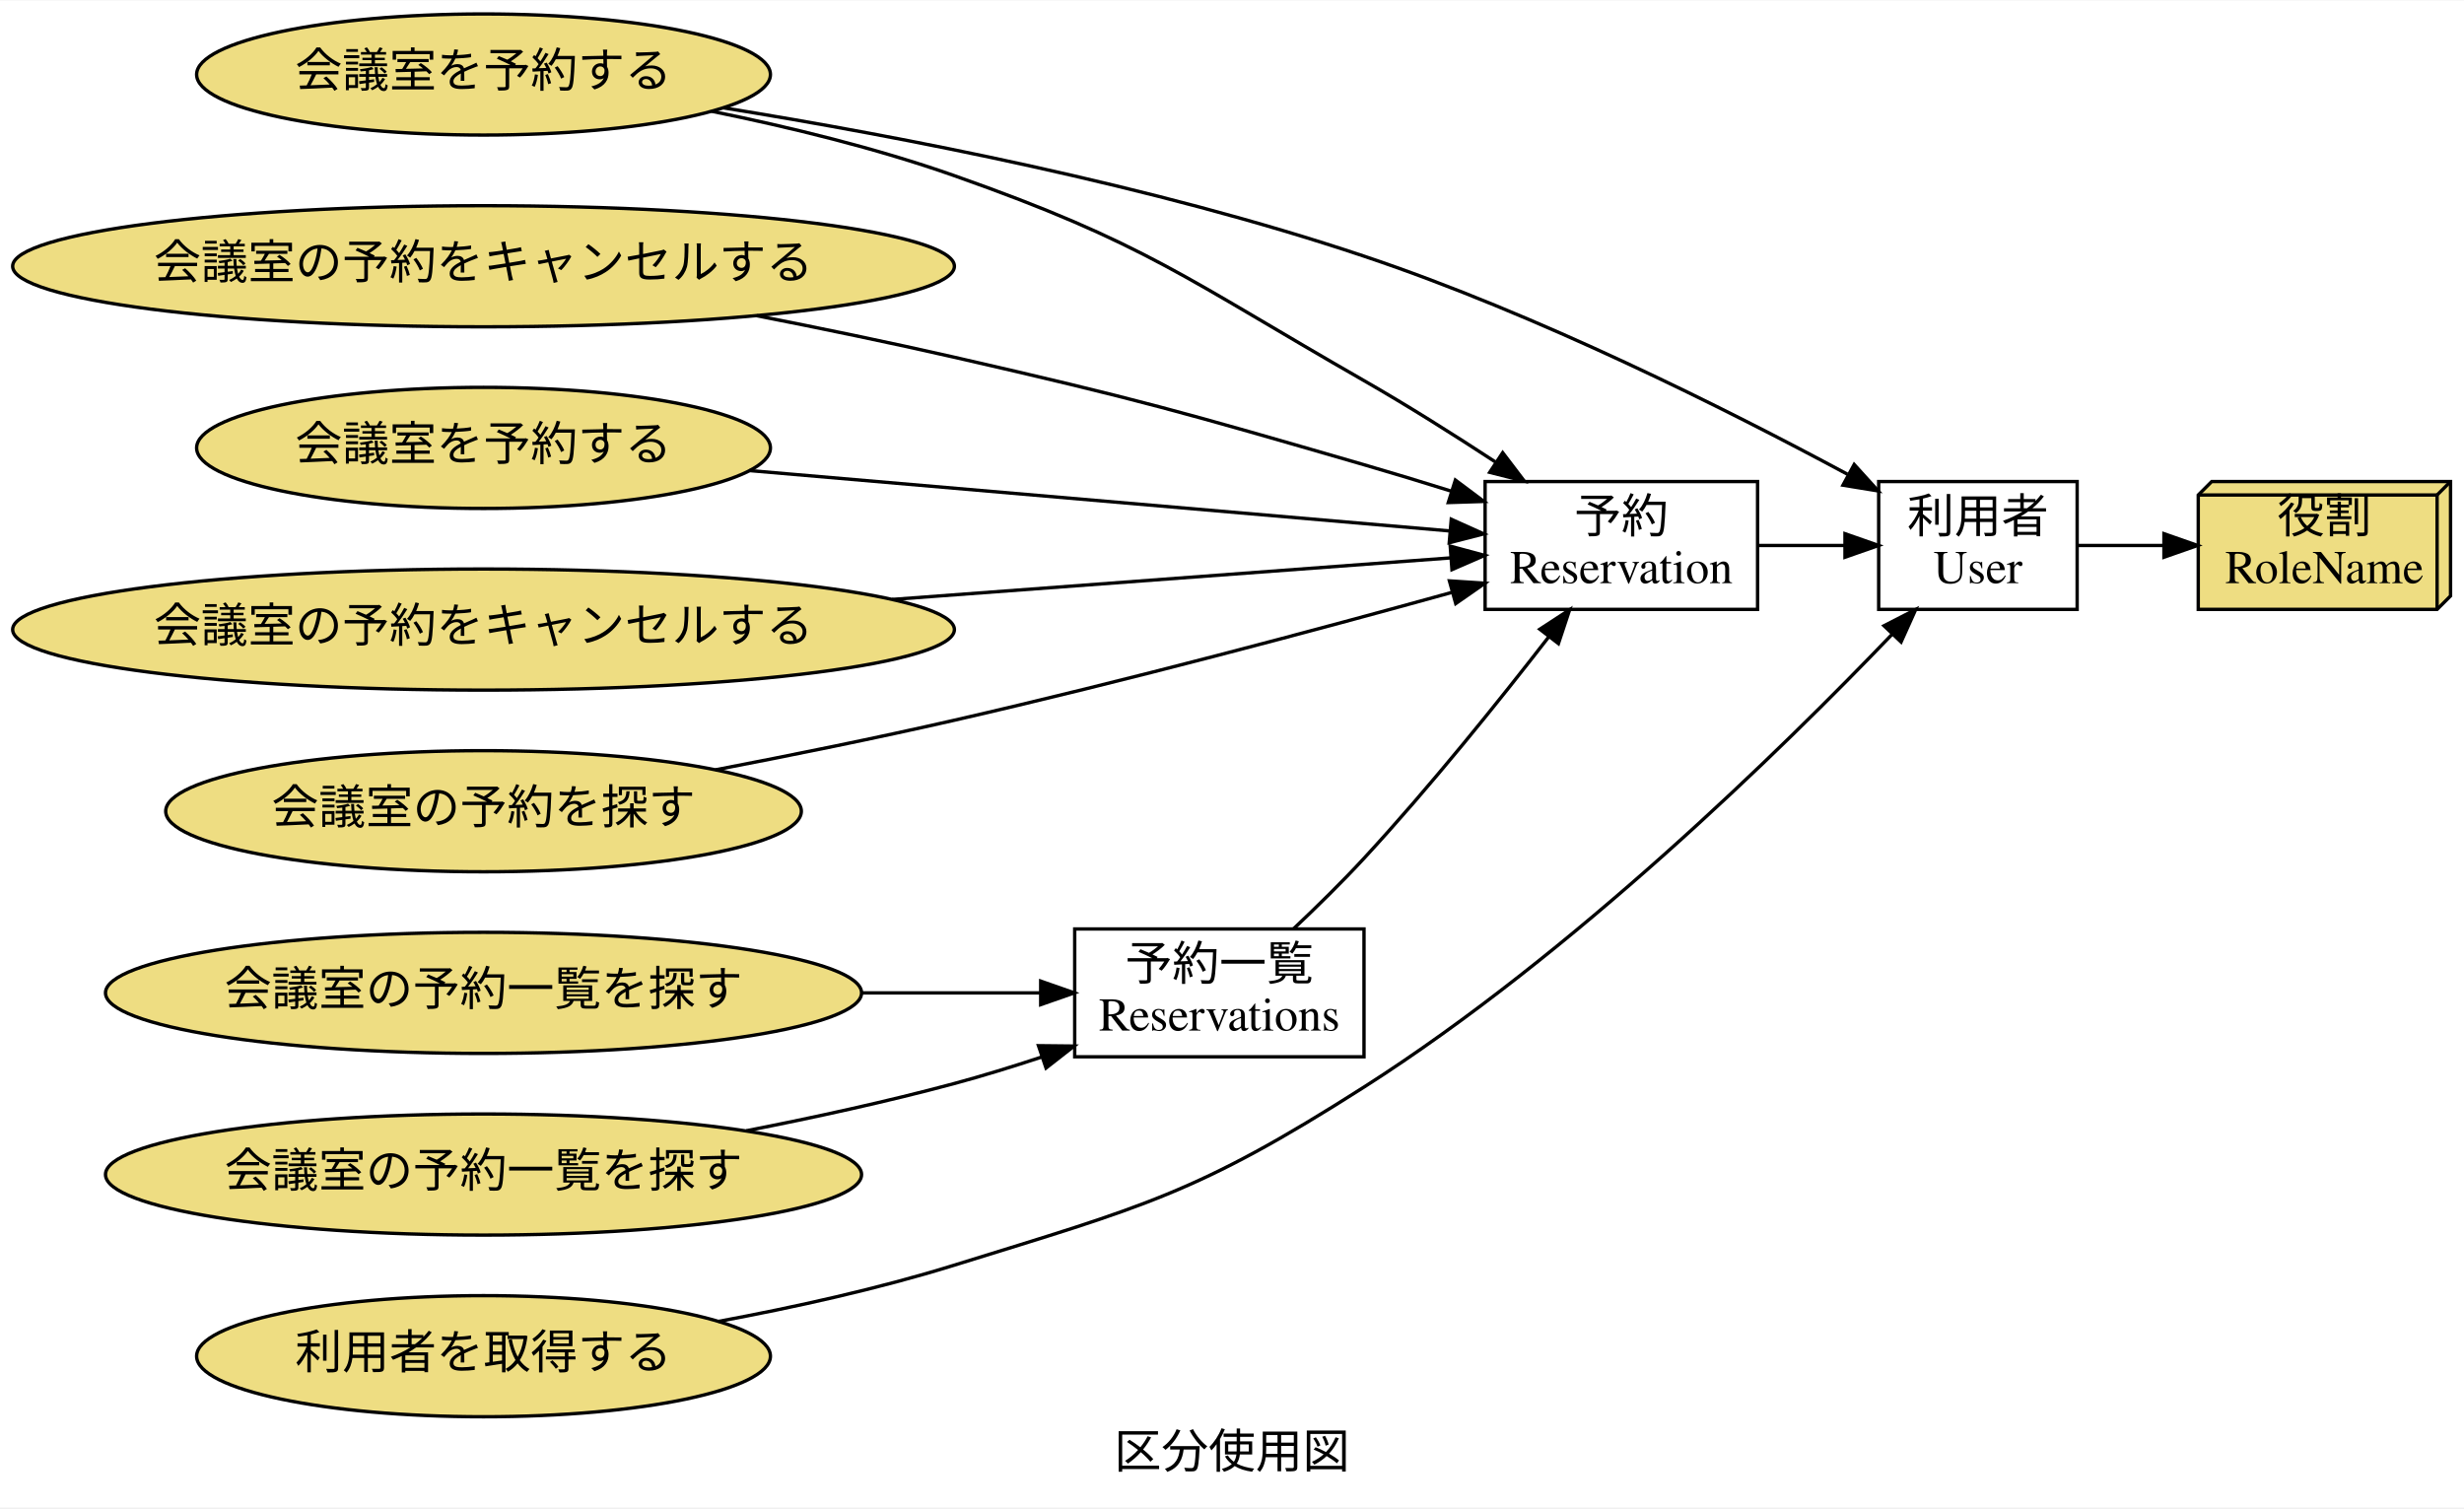
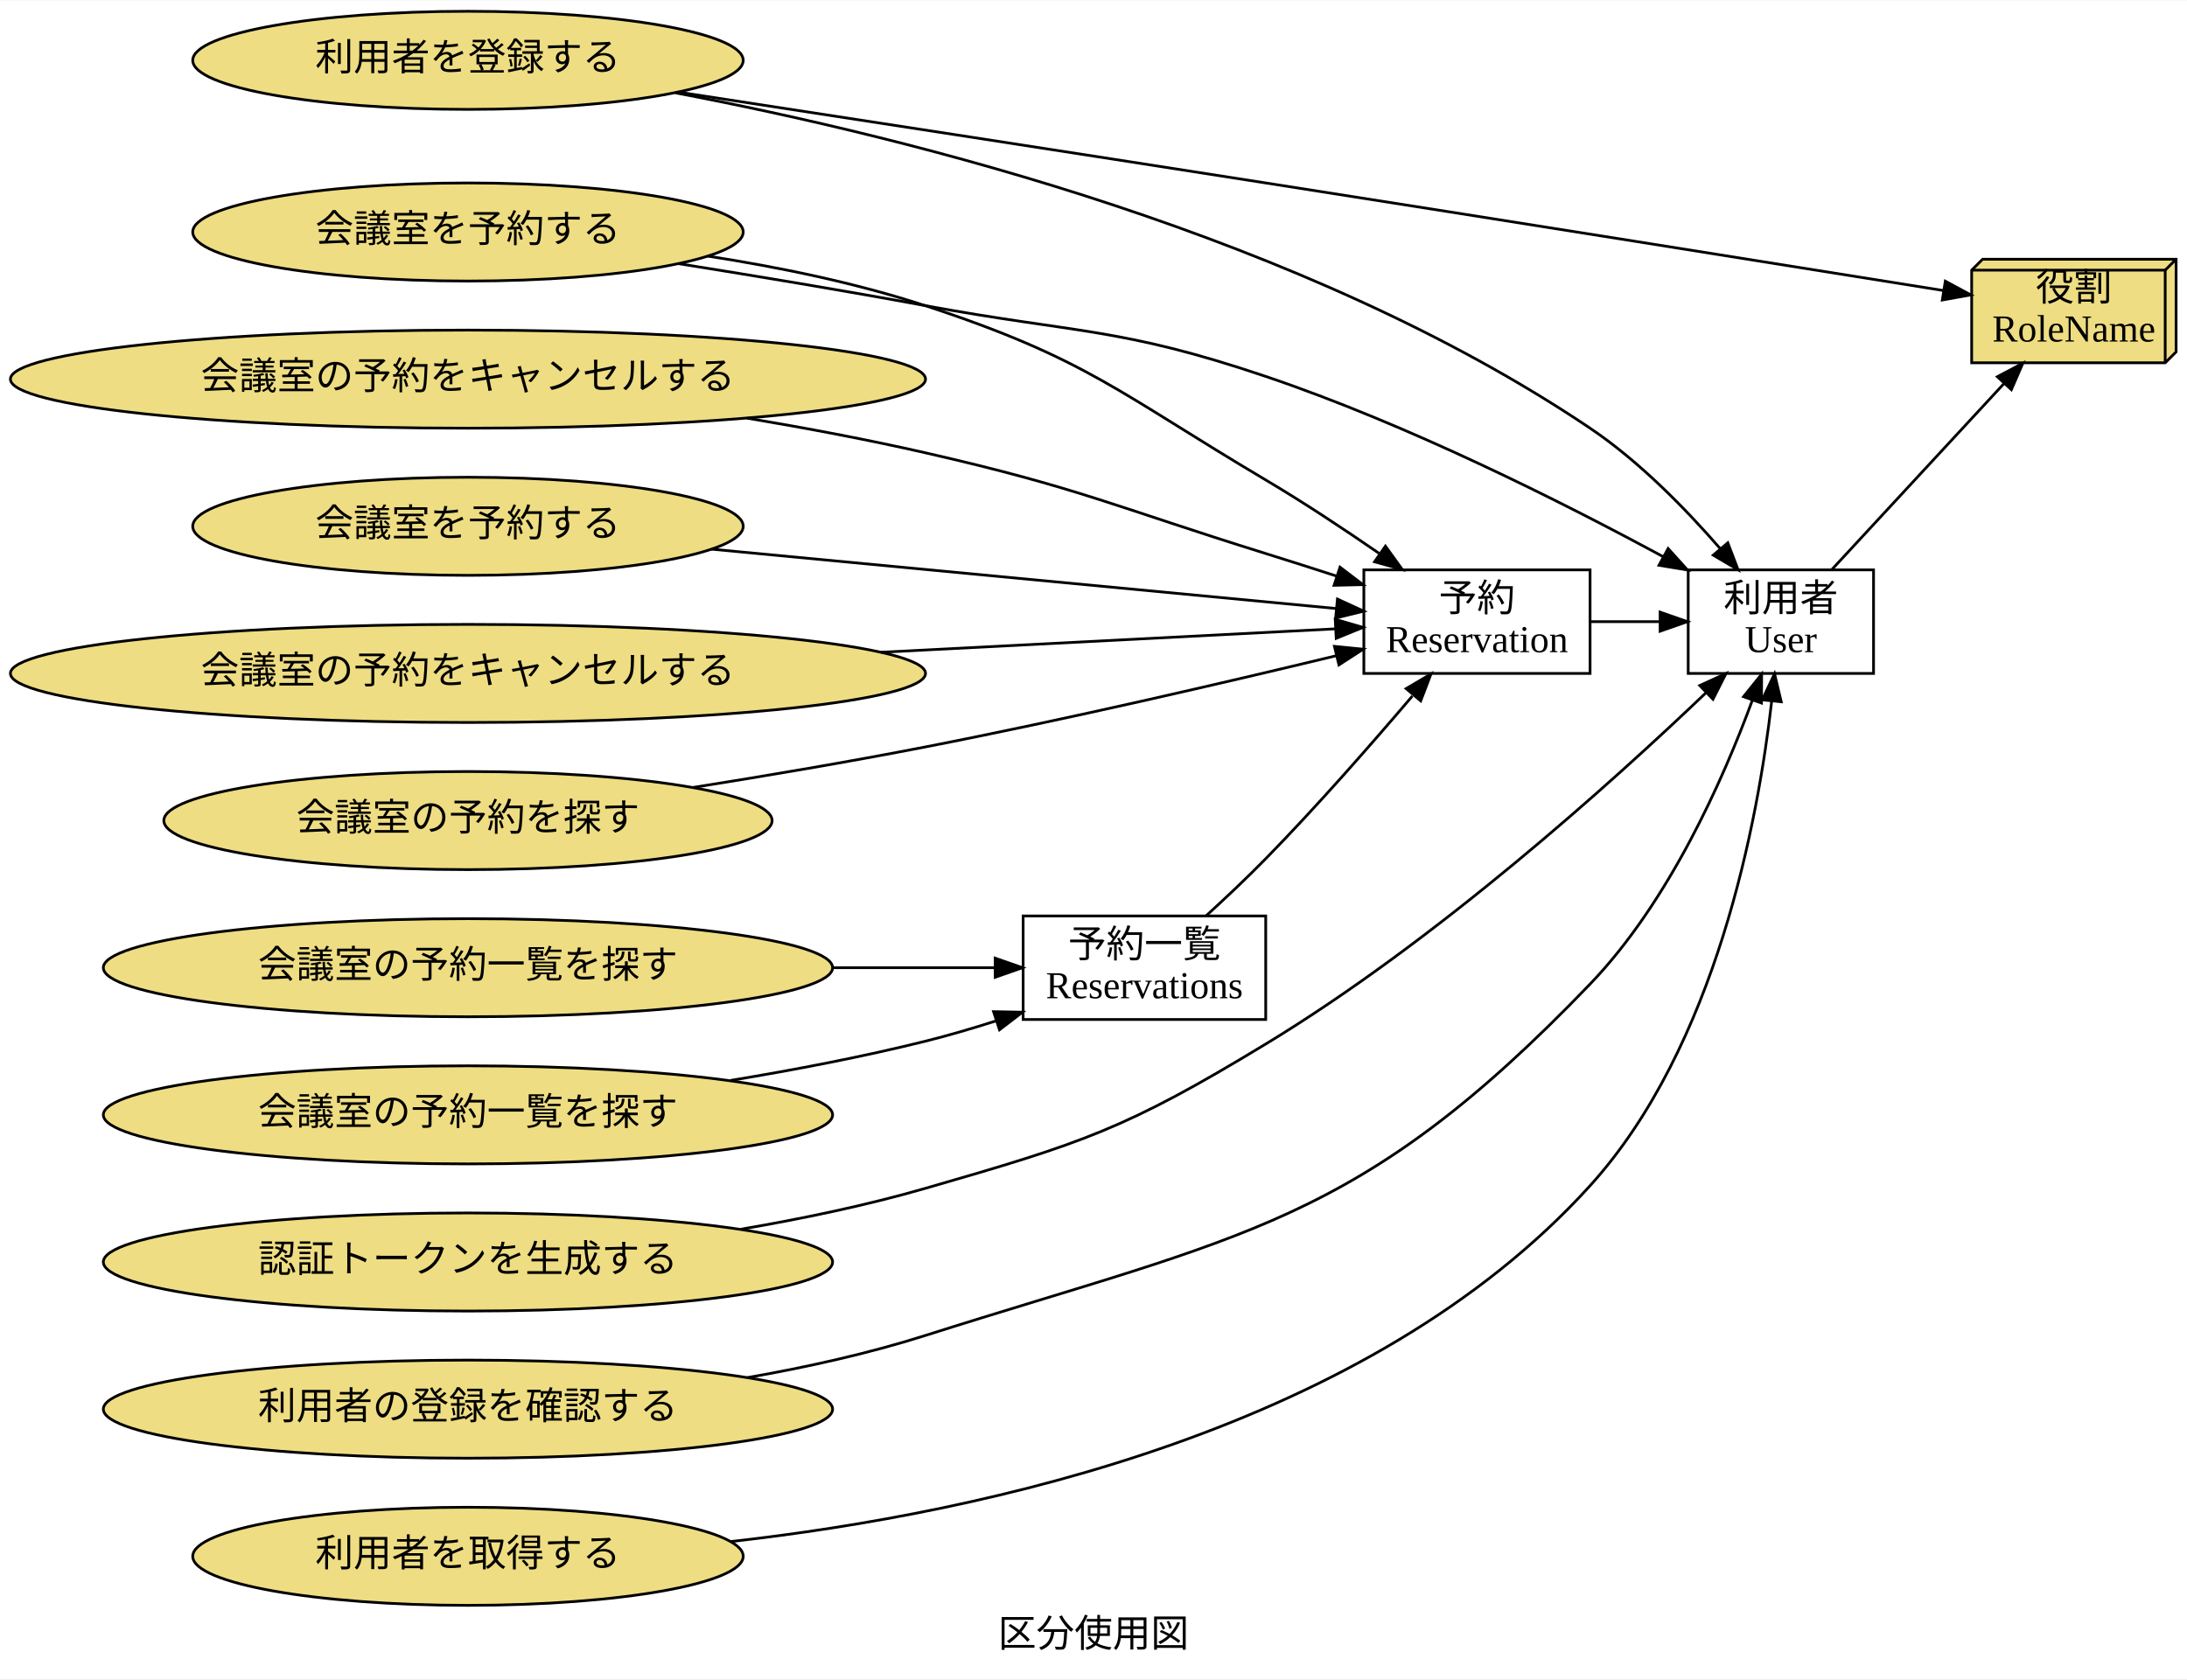
- <svg xmlns="http://www.w3.org/2000/svg" xmlns:xlink="http://www.w3.org/1999/xlink" width="732px" height="448px" viewBox="0.00 0.00 732.48 448.00">
-   <g id="graph0" class="graph" transform="scale(1.0 1.0) rotate(0) translate(4 444)">
-     <polygon fill="white" stroke="transparent" points="-4,4 -4,-444 728.48,-444 728.48,4 -4,4" />
-     <text text-anchor="middle" x="362.24" y="-7.8" font-family="Times,serif" font-size="14.00">区分使用図</text>
+ <svg xmlns="http://www.w3.org/2000/svg" xmlns:xlink="http://www.w3.org/1999/xlink" width="802px" height="616px" viewBox="0.00 0.00 802.37 616.00">
+   <g id="graph0" class="graph" transform="scale(1.0 1.0) rotate(0) translate(4 612)">
+     <polygon fill="white" stroke="transparent" points="-4,4 -4,-612 798.37,-612 798.37,4 -4,4" />
+     <text text-anchor="middle" x="397.19" y="-7.8" font-family="Times New Roman,serif" font-size="14.00">区分使用図
+         </text>
    <g id="node1" class="node">
-       <polygon fill="#eedd82" stroke="black" points="724.48,-301 653.48,-301 649.48,-297 649.48,-263 720.48,-263 724.48,-267 724.48,-301" />
-       <polyline fill="none" stroke="black" points="720.48,-297 649.48,-297 " />
-       <polyline fill="none" stroke="black" points="720.48,-297 720.48,-263 " />
-       <polyline fill="none" stroke="black" points="720.48,-297 724.48,-301 " />
-       <text text-anchor="middle" x="686.98" y="-285.8" font-family="Times,serif" font-size="14.00">役割</text>
-       <text text-anchor="middle" x="686.98" y="-270.8" font-family="Times,serif" font-size="14.00">RoleName</text>
+       <polygon fill="#eedd82" stroke="black" points="794.37,-517 723.37,-517 719.37,-513 719.37,-479 790.37,-479 794.37,-483 794.37,-517" />
+       <polyline fill="none" stroke="black" points="790.37,-513 719.37,-513 " />
+       <polyline fill="none" stroke="black" points="790.37,-513 790.37,-479 " />
+       <polyline fill="none" stroke="black" points="790.37,-513 794.37,-517 " />
+       <text text-anchor="middle" x="756.87" y="-501.8" font-family="Times New Roman,serif" font-size="14.00">役割
+             </text>
+       <text text-anchor="middle" x="756.87" y="-486.8" font-family="Times New Roman,serif" font-size="14.00">
+                 RoleName
+             </text>
    </g>
    <g id="node2" class="node">
      <g id="a_node2">
        <a xlink:href="https://github.com/system-sekkei/library/tree/master/src/main/java/mrs/application/coordinator/reservation/ReservationCoordinator.java" xlink:title="ReservationCoordinator.reserveMeetingRoom(ReservedTime, ReservableRoom, ReservationUserDetails)">
-           <ellipse fill="#eedd82" stroke="black" cx="139.74" cy="-422" rx="85.29" ry="18" />
-           <text text-anchor="middle" x="139.74" y="-418.3" font-family="Times,serif" font-size="14.00">
-                         会議室を予約する
-                     </text>
-         </a>
-       </g>
-     </g>
-     <g id="node10" class="node">
-       <polygon fill="white" stroke="black" points="518.48,-301 437.48,-301 437.48,-263 518.48,-263 518.48,-301" />
-       <text text-anchor="middle" x="477.98" y="-285.8" font-family="Times,serif" font-size="14.00">予約</text>
-       <text text-anchor="middle" x="477.98" y="-270.8" font-family="Times,serif" font-size="14.00">Reservation
+           <ellipse fill="#eedd82" stroke="black" cx="167.69" cy="-527" rx="100.98" ry="18" />
+           <text text-anchor="middle" x="167.69" y="-523.3" font-family="Times New Roman,serif" font-size="14.00">会議室を予約する
+                     </text>
+         </a>
+       </g>
+     </g>
+     <g id="node13" class="node">
+       <polygon fill="white" stroke="black" points="579.37,-403 496.37,-403 496.37,-365 579.37,-365 579.37,-403" />
+       <text text-anchor="middle" x="537.87" y="-387.8" font-family="Times New Roman,serif" font-size="14.00">予約
+             </text>
+       <text text-anchor="middle" x="537.87" y="-372.8" font-family="Times New Roman,serif" font-size="14.00">
+                 Reservation
            </text>
    </g>
    <g id="edge4" class="edge">
-       <path fill="none" stroke="black" d="M207.66,-411.05C230.76,-406.35 256.58,-400.06 279.48,-392 336.66,-371.88 348.86,-361.1 401.48,-331 414.46,-323.57 428.3,-314.84 440.53,-306.83" />
-       <polygon fill="black" stroke="black" points="442.71,-309.58 449.12,-301.15 438.85,-303.74 442.71,-309.58" />
-     </g>
-     <g id="node12" class="node">
-       <polygon fill="white" stroke="black" points="613.48,-301 554.48,-301 554.48,-263 613.48,-263 613.48,-301" />
-       <text text-anchor="middle" x="583.98" y="-285.8" font-family="Times,serif" font-size="14.00">利用者</text>
-       <text text-anchor="middle" x="583.98" y="-270.8" font-family="Times,serif" font-size="14.00">User</text>
+       <path fill="none" stroke="black" d="M255.57,-518.17C281.63,-514.13 310.02,-508.31 335.37,-500 394.68,-480.55 406.68,-467.83 460.37,-436 474.29,-427.75 489.1,-417.94 501.95,-409.07" />
+       <polygon fill="black" stroke="black" points="504.29,-411.71 510.49,-403.12 500.29,-405.97 504.29,-411.71" />
+     </g>
+     <g id="node15" class="node">
+       <polygon fill="white" stroke="black" points="683.37,-403 615.37,-403 615.37,-365 683.37,-365 683.37,-403" />
+       <text text-anchor="middle" x="649.37" y="-387.8" font-family="Times New Roman,serif" font-size="14.00">利用者
+             </text>
+       <text text-anchor="middle" x="649.37" y="-372.8" font-family="Times New Roman,serif" font-size="14.00">
+                 User
+             </text>
    </g>
    <g id="edge5" class="edge">
-       <path fill="none" stroke="black" d="M211.1,-412.09C264.27,-403.49 338.58,-389.08 401.48,-368 453.07,-350.71 509.21,-322.54 545.18,-303.18" />
-       <polygon fill="black" stroke="black" points="547.2,-306.07 554.32,-298.22 543.86,-299.92 547.2,-306.07" />
+       <path fill="none" stroke="black" d="M245.15,-515.35C273.53,-510.83 305.97,-505.44 335.37,-500 391.17,-489.68 406.61,-492.16 460.37,-474 512.36,-456.44 568.73,-428.1 606.04,-407.92" />
+       <polygon fill="black" stroke="black" points="608,-410.83 615.1,-402.97 604.65,-404.69 608,-410.83" />
    </g>
    <g id="node3" class="node">
      <g id="a_node3">
        <a xlink:href="https://github.com/system-sekkei/library/tree/master/src/main/java/mrs/application/coordinator/reservation/ReservationCoordinator.java" xlink:title="ReservationCoordinator.cancelReservedMeetingRoom(ReservationId)">
-           <ellipse fill="#eedd82" stroke="black" cx="139.74" cy="-365" rx="139.98" ry="18" />
-           <text text-anchor="middle" x="139.74" y="-361.3" font-family="Times,serif" font-size="14.00">
-                         会議室の予約をキャンセルする
+           <ellipse fill="#eedd82" stroke="black" cx="167.69" cy="-473" rx="167.87" ry="18" />
+           <text text-anchor="middle" x="167.69" y="-469.3" font-family="Times New Roman,serif" font-size="14.00">会議室の予約をキャンセルする
                    </text>
        </a>
      </g>
    </g>
    <g id="edge6" class="edge">
-       <path fill="none" stroke="black" d="M220.89,-350.31C240.13,-346.54 260.58,-342.31 279.48,-338 334.13,-325.53 347.64,-321.61 401.48,-306 409.92,-303.55 418.86,-300.83 427.51,-298.12" />
-       <polygon fill="black" stroke="black" points="428.64,-301.44 437.13,-295.09 426.54,-294.76 428.64,-301.44" />
+       <path fill="none" stroke="black" d="M270.01,-458.7C291.68,-455.06 314.36,-450.79 335.37,-446 391.86,-433.12 405.05,-426.22 460.37,-409 468.8,-406.37 477.74,-403.52 486.41,-400.71" />
+       <polygon fill="black" stroke="black" points="487.62,-404 496.05,-397.58 485.45,-397.34 487.62,-404" />
    </g>
    <g id="node4" class="node">
      <g id="a_node4">
        <a xlink:href="https://github.com/system-sekkei/library/tree/master/src/main/java/mrs/application/coordinator/reservation/ReservationCoordinator.java" xlink:title="ReservationCoordinator.searchReservations(ReservableRoomId)">
-           <ellipse fill="#eedd82" stroke="black" cx="139.74" cy="-149" rx="112.38" ry="18" />
-           <text text-anchor="middle" x="139.74" y="-145.3" font-family="Times,serif" font-size="14.00">
-                         会議室の予約一覧を探す
-                     </text>
-         </a>
-       </g>
-     </g>
-     <g id="node11" class="node">
-       <polygon fill="white" stroke="black" points="401.48,-168 315.48,-168 315.48,-130 401.48,-130 401.48,-168" />
-       <text text-anchor="middle" x="358.48" y="-152.8" font-family="Times,serif" font-size="14.00">予約一覧</text>
-       <text text-anchor="middle" x="358.48" y="-137.8" font-family="Times,serif" font-size="14.00">Reservations
+           <ellipse fill="#eedd82" stroke="black" cx="167.69" cy="-257" rx="133.78" ry="18" />
+           <text text-anchor="middle" x="167.69" y="-253.3" font-family="Times New Roman,serif" font-size="14.00">会議室の予約一覧を探す
+                     </text>
+         </a>
+       </g>
+     </g>
+     <g id="node14" class="node">
+       <polygon fill="white" stroke="black" points="460.37,-276 371.37,-276 371.37,-238 460.37,-238 460.37,-276" />
+       <text text-anchor="middle" x="415.87" y="-260.8" font-family="Times New Roman,serif" font-size="14.00">
+                 予約一覧
+             </text>
+       <text text-anchor="middle" x="415.87" y="-245.8" font-family="Times New Roman,serif" font-size="14.00">
+                 Reservations
            </text>
    </g>
    <g id="edge7" class="edge">
-       <path fill="none" stroke="black" d="M252.28,-149C270.74,-149 289.08,-149 305.16,-149" />
-       <polygon fill="black" stroke="black" points="305.37,-152.5 315.37,-149 305.37,-145.5 305.37,-152.5" />
+       <path fill="none" stroke="black" d="M301.87,-257C322.8,-257 343.33,-257 361.04,-257" />
+       <polygon fill="black" stroke="black" points="361.12,-260.5 371.12,-257 361.12,-253.5 361.12,-260.5" />
    </g>
    <g id="node5" class="node">
      <g id="a_node5">
-         <a xlink:href="https://github.com/system-sekkei/library/tree/master/src/main/java/mrs/application/service/reservation/ReservationService.java" xlink:title="ReservationService.reserve(Reservation)">
-           <ellipse fill="#eedd82" stroke="black" cx="139.74" cy="-311" rx="85.29" ry="18" />
-           <text text-anchor="middle" x="139.74" y="-307.3" font-family="Times,serif" font-size="14.00">
-                         会議室を予約する
+         <a xlink:href="https://github.com/system-sekkei/library/tree/master/src/main/java/mrs/application/service/auth/AuthService.java" xlink:title="AuthService.createJwtResponse(Authentication)">
+           <ellipse fill="#eedd82" stroke="black" cx="167.69" cy="-149" rx="133.78" ry="18" />
+           <text text-anchor="middle" x="167.69" y="-145.3" font-family="Times New Roman,serif" font-size="14.00">認証トークンを生成する
                    </text>
        </a>
      </g>
    </g>
    <g id="edge8" class="edge">
-       <path fill="none" stroke="black" d="M218.72,-304.27C282.88,-298.74 371.89,-291.06 426.89,-286.32" />
-       <polygon fill="black" stroke="black" points="427.42,-289.79 437.08,-285.44 426.82,-282.81 427.42,-289.79" />
+       <path fill="none" stroke="black" d="M267.83,-161.04C290.27,-164.87 313.82,-169.78 335.37,-176 393.35,-192.72 408.78,-197.7 460.37,-229 523.08,-267.04 587.08,-324.65 621.86,-357.88" />
+       <polygon fill="black" stroke="black" points="619.61,-360.56 629.24,-364.98 624.46,-355.52 619.61,-360.56" />
    </g>
    <g id="node6" class="node">
      <g id="a_node6">
-         <a xlink:href="https://github.com/system-sekkei/library/tree/master/src/main/java/mrs/application/service/reservation/ReservationService.java" xlink:title="ReservationService.cancel(Reservation)">
-           <ellipse fill="#eedd82" stroke="black" cx="139.74" cy="-257" rx="139.98" ry="18" />
-           <text text-anchor="middle" x="139.74" y="-253.3" font-family="Times,serif" font-size="14.00">
-                         会議室の予約をキャンセルする
+         <a xlink:href="https://github.com/system-sekkei/library/tree/master/src/main/java/mrs/application/service/auth/AuthService.java" xlink:title="AuthService.findUserById(String)">
+           <ellipse fill="#eedd82" stroke="black" cx="167.69" cy="-95" rx="133.78" ry="18" />
+           <text text-anchor="middle" x="167.69" y="-91.3" font-family="Times New Roman,serif" font-size="14.00">利用者の登録を確認する
                    </text>
        </a>
      </g>
    </g>
    <g id="edge9" class="edge">
-       <path fill="none" stroke="black" d="M261.18,-265.95C318.4,-270.21 383.65,-275.06 427.28,-278.31" />
-       <polygon fill="black" stroke="black" points="427.11,-281.8 437.34,-279.05 427.63,-274.82 427.11,-281.8" />
+       <path fill="none" stroke="black" d="M270.29,-106.59C292.04,-110.41 314.69,-115.44 335.37,-122 452.29,-159.1 494.41,-162.52 579.37,-251 608.38,-281.21 628.19,-326.03 638.9,-355.14" />
+       <polygon fill="black" stroke="black" points="635.66,-356.47 642.31,-364.72 642.26,-354.13 635.66,-356.47" />
    </g>
    <g id="node7" class="node">
      <g id="a_node7">
-         <a xlink:href="https://github.com/system-sekkei/library/tree/master/src/main/java/mrs/application/service/reservation/ReservationService.java" xlink:title="ReservationService.findOne(ReservationId)">
-           <ellipse fill="#eedd82" stroke="black" cx="139.74" cy="-203" rx="94.48" ry="18" />
-           <text text-anchor="middle" x="139.74" y="-199.3" font-family="Times,serif" font-size="14.00">
-                         会議室の予約を探す
+         <a xlink:href="https://github.com/system-sekkei/library/tree/master/src/main/java/mrs/application/service/auth/AuthService.java" xlink:title="AuthService.createUser(UserId, Password, Name, String)">
+           <ellipse fill="#eedd82" stroke="black" cx="167.69" cy="-590" rx="100.98" ry="18" />
+           <text text-anchor="middle" x="167.69" y="-586.3" font-family="Times New Roman,serif" font-size="14.00">利用者を登録する
                    </text>
        </a>
      </g>
    </g>
    <g id="edge10" class="edge">
-       <path fill="none" stroke="black" d="M208.67,-215.3C231.26,-219.64 256.51,-224.75 279.48,-230 330.3,-241.62 387.89,-257.05 427.72,-268.08" />
-       <polygon fill="black" stroke="black" points="426.87,-271.47 437.44,-270.78 428.75,-264.73 426.87,-271.47" />
+       <path fill="none" stroke="black" d="M244.86,-578.35C303.72,-569.32 387.22,-556.46 460.37,-545 548.24,-531.23 650.76,-514.86 709.02,-505.52" />
+       <polygon fill="black" stroke="black" points="709.7,-508.96 719.02,-503.92 708.6,-502.04 709.7,-508.96" />
+     </g>
+     <g id="edge11" class="edge">
+       <path fill="none" stroke="black" d="M243.83,-578.07C330.6,-561.55 474.78,-525.42 579.37,-455 597.42,-442.85 614.48,-425.36 627.13,-410.78" />
+       <polygon fill="black" stroke="black" points="629.9,-412.93 633.68,-403.03 624.55,-408.41 629.9,-412.93" />
    </g>
    <g id="node8" class="node">
      <g id="a_node8">
-         <a xlink:href="https://github.com/system-sekkei/library/tree/master/src/main/java/mrs/application/service/reservation/ReservationService.java" xlink:title="ReservationService.findReservations(ReservableRoomId)">
-           <ellipse fill="#eedd82" stroke="black" cx="139.74" cy="-95" rx="112.38" ry="18" />
-           <text text-anchor="middle" x="139.74" y="-91.3" font-family="Times,serif" font-size="14.00">
-                         会議室の予約一覧を探す
-                     </text>
-         </a>
-       </g>
-     </g>
-     <g id="edge11" class="edge">
-       <path fill="none" stroke="black" d="M217.87,-108.01C238.05,-111.96 259.69,-116.68 279.48,-122 288.02,-124.3 296.98,-127.06 305.66,-129.93" />
-       <polygon fill="black" stroke="black" points="304.71,-133.3 315.31,-133.19 306.96,-126.67 304.71,-133.3" />
+         <a xlink:href="https://github.com/system-sekkei/library/tree/master/src/main/java/mrs/application/service/reservation/ReservationService.java" xlink:title="ReservationService.reserve(Reservation)">
+           <ellipse fill="#eedd82" stroke="black" cx="167.69" cy="-419" rx="100.98" ry="18" />
+           <text text-anchor="middle" x="167.69" y="-415.3" font-family="Times New Roman,serif" font-size="14.00">会議室を予約する
+                     </text>
+         </a>
+       </g>
+     </g>
+     <g id="edge12" class="edge">
+       <path fill="none" stroke="black" d="M256.87,-410.62C328.52,-403.81 427.06,-394.44 486.11,-388.83" />
+       <polygon fill="black" stroke="black" points="486.68,-392.29 496.31,-387.86 486.02,-385.32 486.68,-392.29" />
    </g>
    <g id="node9" class="node">
      <g id="a_node9">
+         <a xlink:href="https://github.com/system-sekkei/library/tree/master/src/main/java/mrs/application/service/reservation/ReservationService.java" xlink:title="ReservationService.cancel(Reservation)">
+           <ellipse fill="#eedd82" stroke="black" cx="167.69" cy="-365" rx="167.87" ry="18" />
+           <text text-anchor="middle" x="167.69" y="-361.3" font-family="Times New Roman,serif" font-size="14.00">会議室の予約をキャンセルする
+                     </text>
+         </a>
+       </g>
+     </g>
+     <g id="edge13" class="edge">
+       <path fill="none" stroke="black" d="M319.24,-372.77C378.53,-375.83 442.64,-379.14 485.8,-381.36" />
+       <polygon fill="black" stroke="black" points="485.87,-384.87 496.04,-381.89 486.23,-377.88 485.87,-384.87" />
+     </g>
+     <g id="node10" class="node">
+       <g id="a_node10">
+         <a xlink:href="https://github.com/system-sekkei/library/tree/master/src/main/java/mrs/application/service/reservation/ReservationService.java" xlink:title="ReservationService.findOne(ReservationId)">
+           <ellipse fill="#eedd82" stroke="black" cx="167.69" cy="-311" rx="111.58" ry="18" />
+           <text text-anchor="middle" x="167.69" y="-307.3" font-family="Times New Roman,serif" font-size="14.00">会議室の予約を探す
+                     </text>
+         </a>
+       </g>
+     </g>
+     <g id="edge14" class="edge">
+       <path fill="none" stroke="black" d="M250.26,-323.15C277.4,-327.47 307.75,-332.62 335.37,-338 386.99,-348.06 445.56,-361.68 486.2,-371.49" />
+       <polygon fill="black" stroke="black" points="485.58,-374.94 496.12,-373.89 487.23,-368.14 485.58,-374.94" />
+     </g>
+     <g id="node11" class="node">
+       <g id="a_node11">
+         <a xlink:href="https://github.com/system-sekkei/library/tree/master/src/main/java/mrs/application/service/reservation/ReservationService.java" xlink:title="ReservationService.findReservations(ReservableRoomId)">
+           <ellipse fill="#eedd82" stroke="black" cx="167.69" cy="-203" rx="133.78" ry="18" />
+           <text text-anchor="middle" x="167.69" y="-199.3" font-family="Times New Roman,serif" font-size="14.00">会議室の予約一覧を探す
+                     </text>
+         </a>
+       </g>
+     </g>
+     <g id="edge15" class="edge">
+       <path fill="none" stroke="black" d="M264,-215.63C287.49,-219.51 312.47,-224.3 335.37,-230 343.9,-232.12 352.82,-234.74 361.48,-237.51" />
+       <polygon fill="black" stroke="black" points="360.51,-240.88 371.11,-240.68 362.7,-234.23 360.51,-240.88" />
+     </g>
+     <g id="node12" class="node">
+       <g id="a_node12">
        <a xlink:href="https://github.com/system-sekkei/library/tree/master/src/main/java/mrs/application/service/user/ReservationUserDetailsService.java" xlink:title="ReservationUserDetailsService.loadUserByUsername(String)">
-           <ellipse fill="#eedd82" stroke="black" cx="139.74" cy="-41" rx="85.29" ry="18" />
-           <text text-anchor="middle" x="139.74" y="-37.3" font-family="Times,serif" font-size="14.00">
-                         利用者を取得する
-                     </text>
-         </a>
-       </g>
-     </g>
-     <g id="edge12" class="edge">
-       <path fill="none" stroke="black" d="M209.57,-51.34C232.11,-55.53 257.09,-61.05 279.48,-68 335.93,-85.53 351.63,-89.21 401.48,-121 463.55,-160.59 525.46,-221.17 558.5,-255.62" />
-       <polygon fill="black" stroke="black" points="556.06,-258.13 565.49,-262.97 561.14,-253.31 556.06,-258.13" />
+           <ellipse fill="#eedd82" stroke="black" cx="167.69" cy="-41" rx="100.98" ry="18" />
+           <text text-anchor="middle" x="167.69" y="-37.3" font-family="Times New Roman,serif" font-size="14.00">利用者を取得する
+                     </text>
+         </a>
+       </g>
+     </g>
+     <g id="edge16" class="edge">
+       <path fill="none" stroke="black" d="M264.15,-46.41C357.99,-56.99 498.55,-87.81 579.37,-177 625.66,-228.09 641.01,-311.15 646.01,-354.91" />
+       <polygon fill="black" stroke="black" points="642.53,-355.31 647.05,-364.89 649.5,-354.59 642.53,-355.31" />
    </g>
    <g id="edge3" class="edge">
-       <path fill="none" stroke="black" d="M518.59,-282C526.99,-282 535.84,-282 544.2,-282" />
-       <polygon fill="black" stroke="black" points="544.46,-285.5 554.46,-282 544.46,-278.5 544.46,-285.5" />
+       <path fill="none" stroke="black" d="M579.64,-384C587.85,-384 596.51,-384 604.81,-384" />
+       <polygon fill="black" stroke="black" points="605.07,-387.5 615.07,-384 605.07,-380.5 605.07,-387.5" />
    </g>
    <g id="edge2" class="edge">
-       <path fill="none" stroke="black" d="M380.5,-168.02C387.37,-174.5 394.92,-181.9 401.48,-189 421.14,-210.29 441.78,-235.96 456.49,-254.94" />
-       <polygon fill="black" stroke="black" points="453.74,-257.1 462.61,-262.89 459.28,-252.83 453.74,-257.1" />
+       <path fill="none" stroke="black" d="M438.54,-276.09C445.64,-282.57 453.48,-289.96 460.37,-297 479.22,-316.28 499.31,-339.22 514.17,-356.71" />
+       <polygon fill="black" stroke="black" points="511.89,-359.43 521.01,-364.81 517.23,-354.92 511.89,-359.43" />
    </g>
    <g id="edge1" class="edge">
-       <path fill="none" stroke="black" d="M613.65,-282C621.61,-282 630.47,-282 639.19,-282" />
-       <polygon fill="black" stroke="black" points="639.28,-285.5 649.28,-282 639.28,-278.5 639.28,-285.5" />
+       <path fill="none" stroke="black" d="M668.03,-403.08C685.3,-421.74 711.75,-450.32 731.11,-471.25" />
+       <polygon fill="black" stroke="black" points="728.79,-473.89 738.15,-478.86 733.93,-469.14 728.79,-473.89" />
    </g>
  </g>
</svg>
